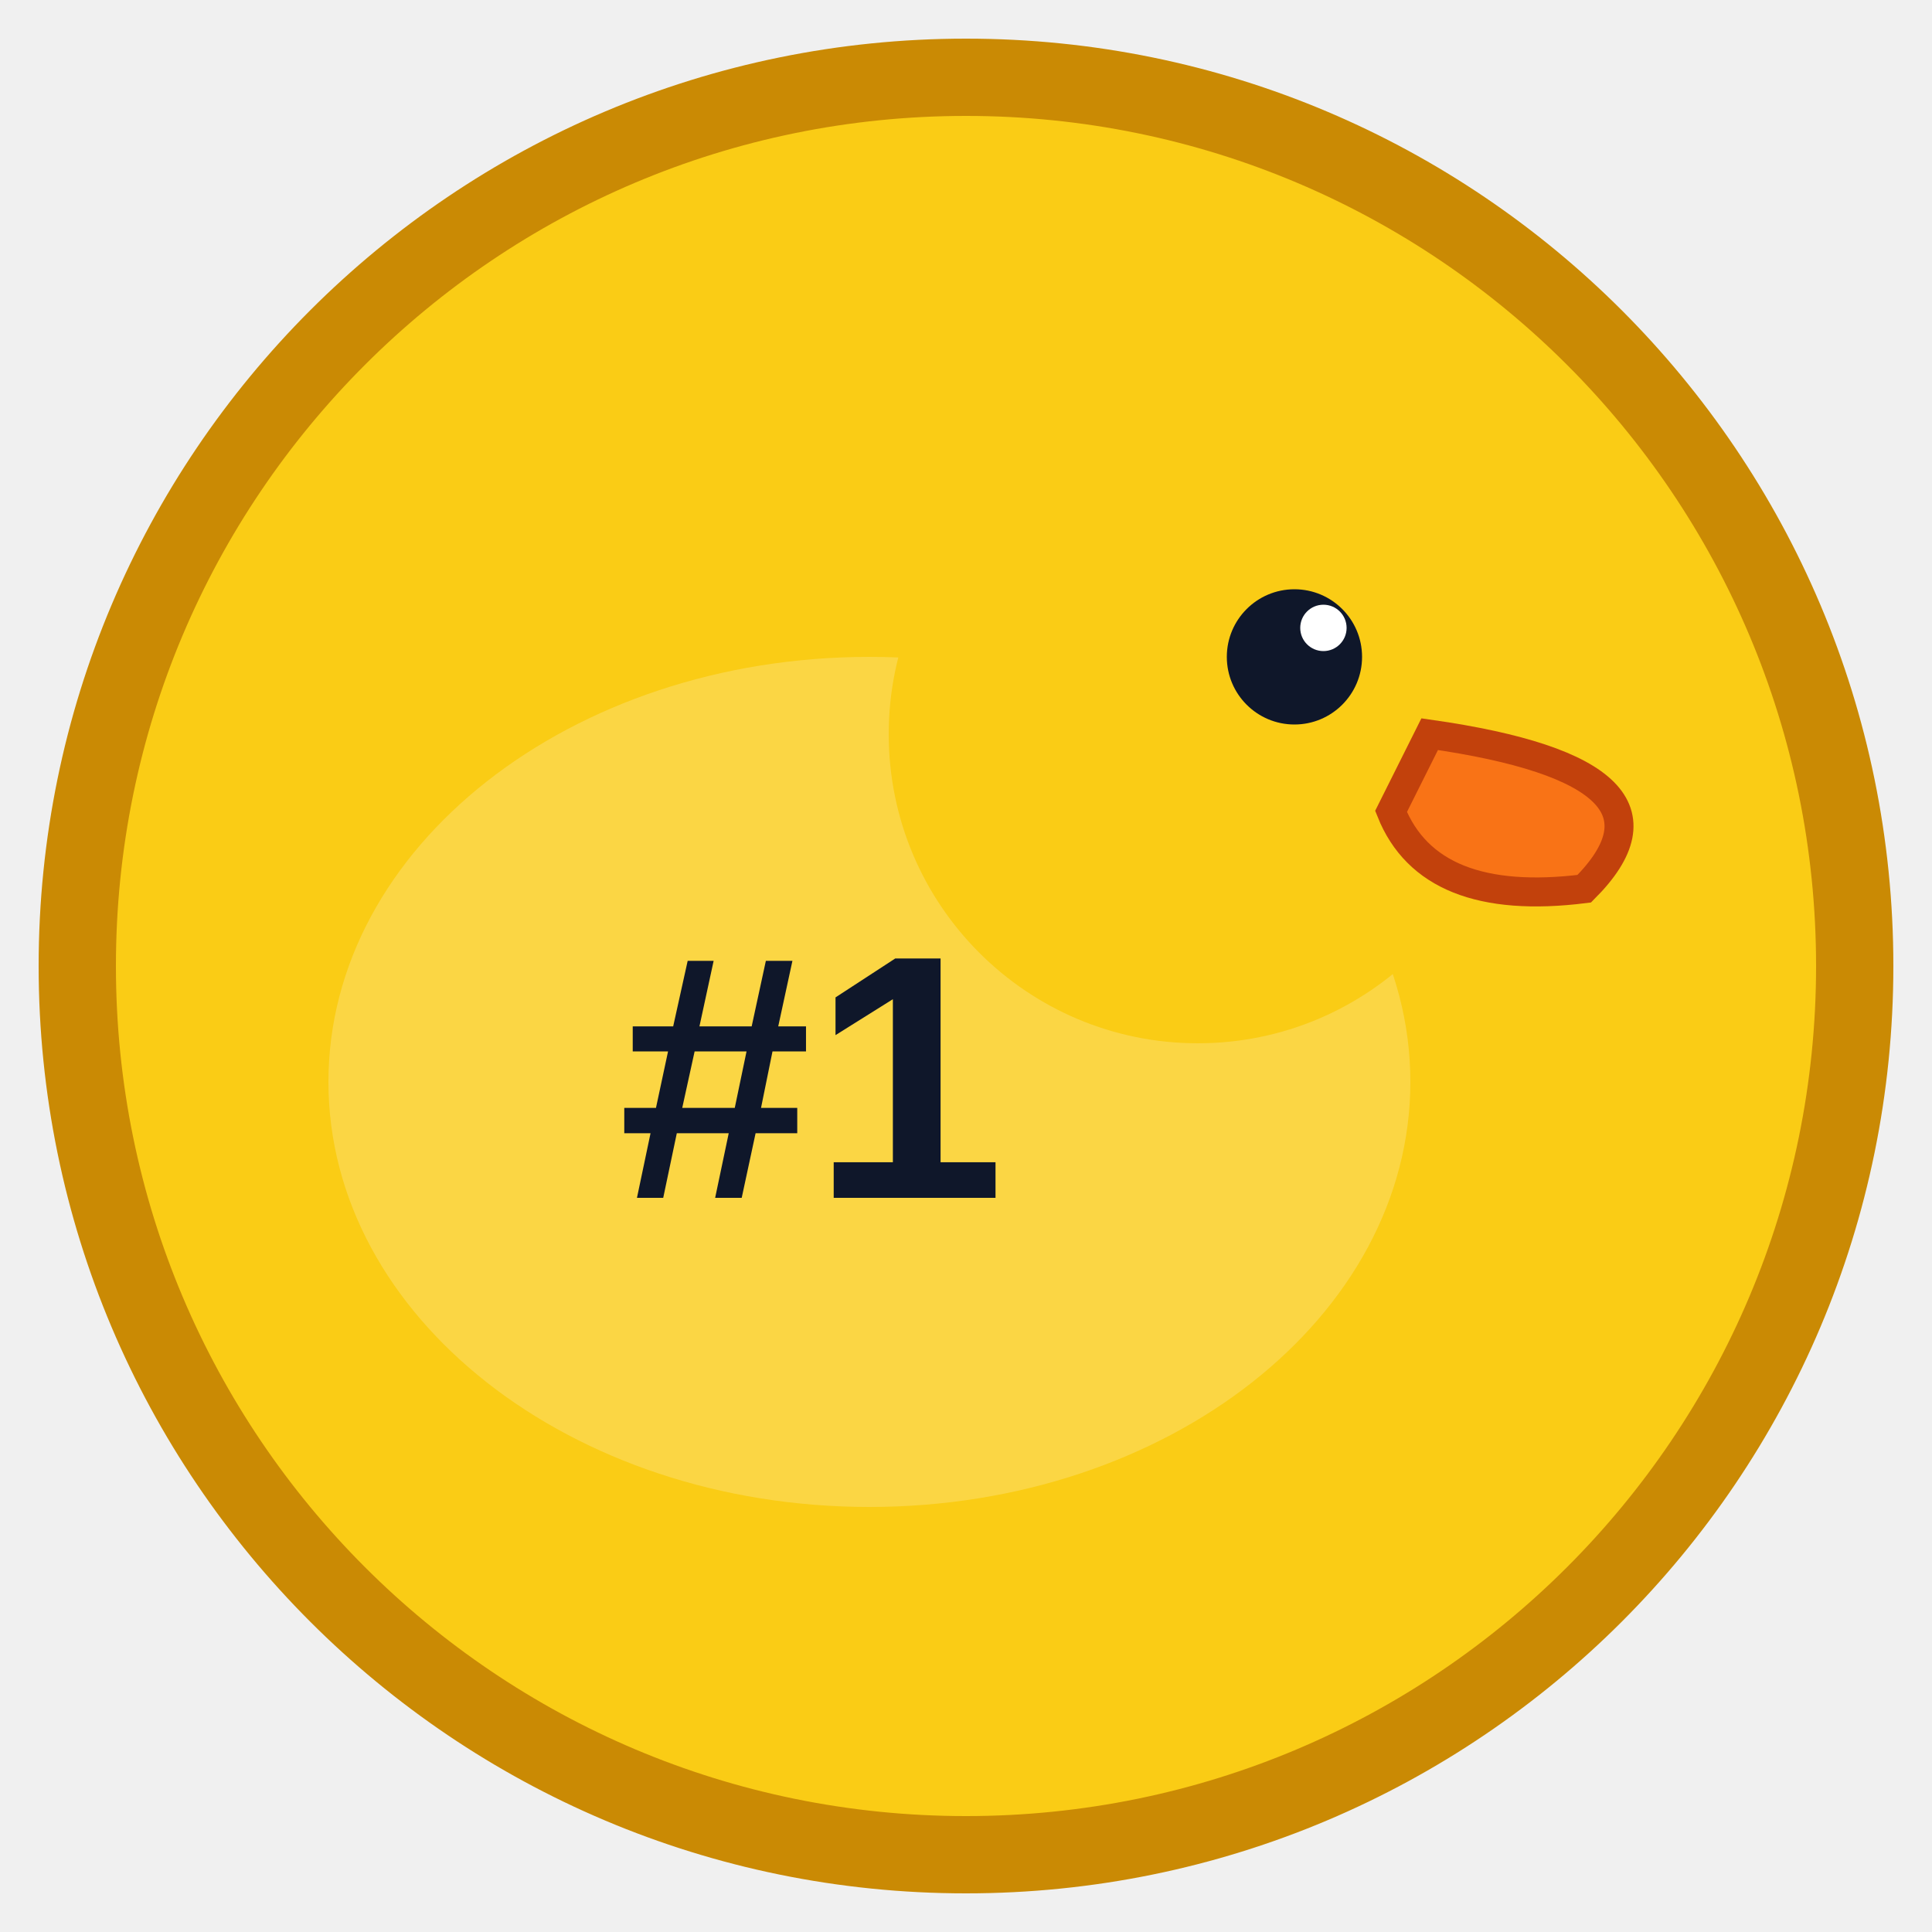
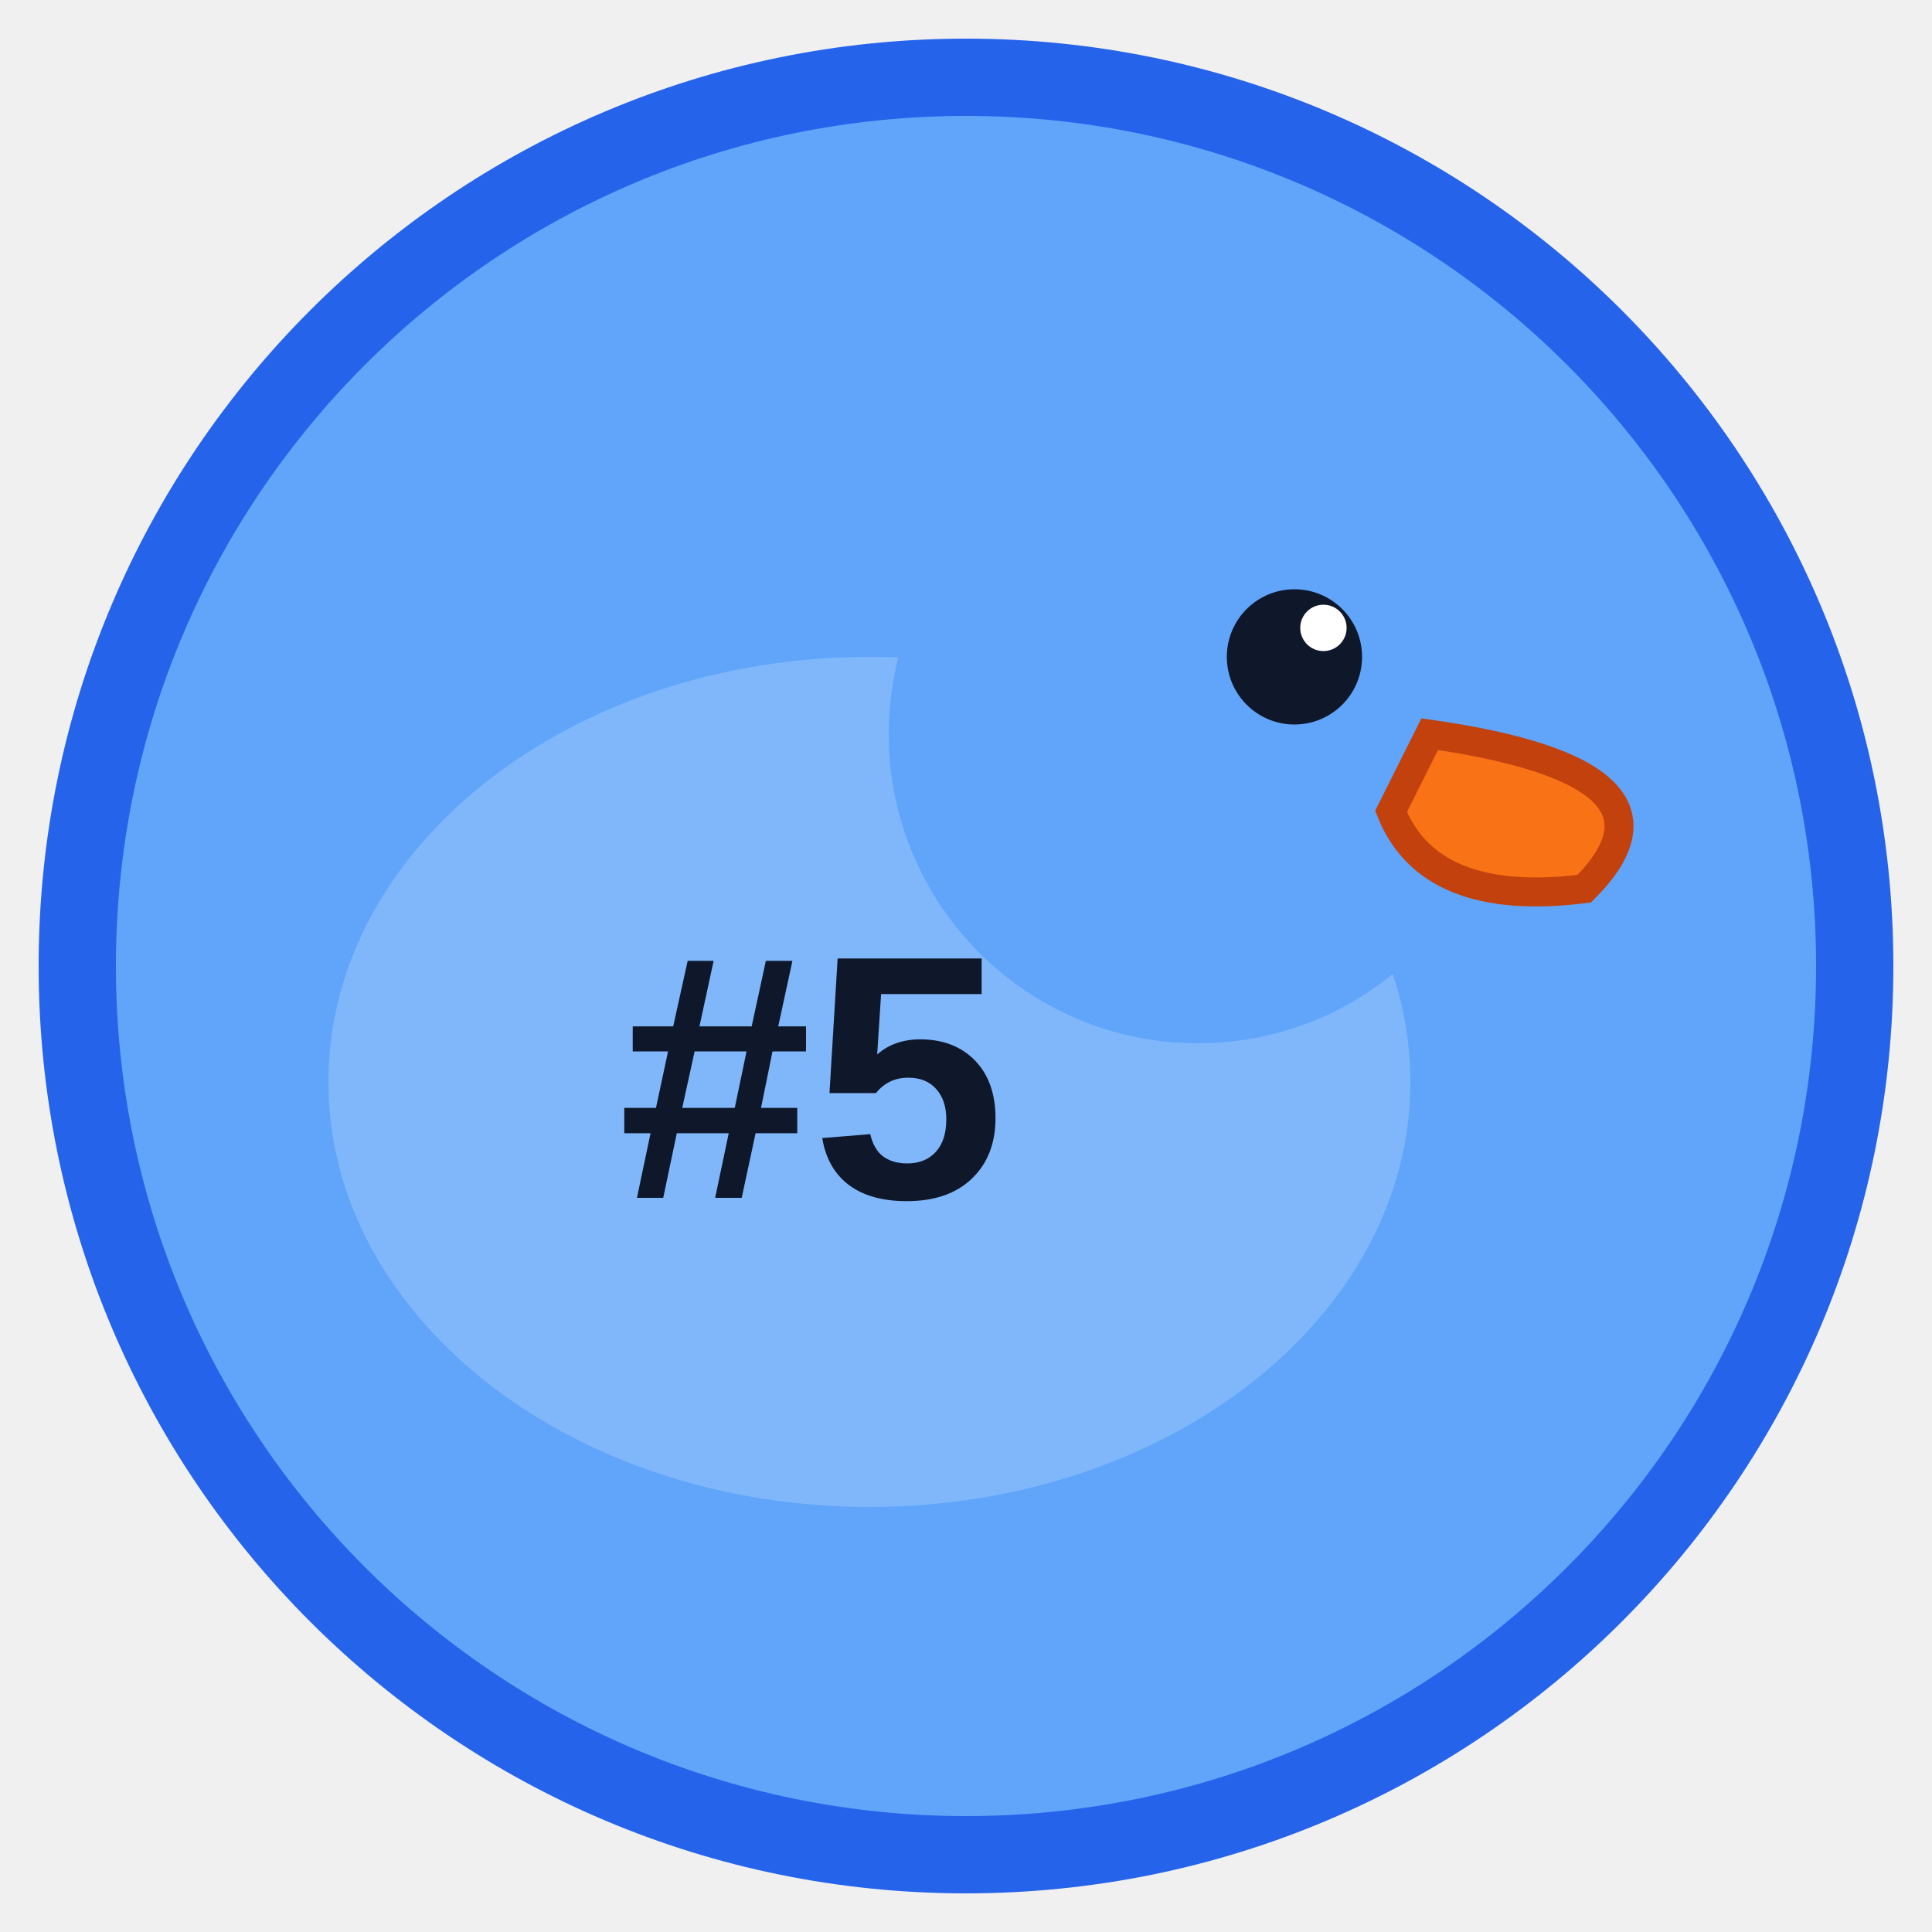
<svg xmlns="http://www.w3.org/2000/svg" viewBox="0 0 100 100" width="100" height="100">
-   <circle cx="50" cy="50" r="46" fill="#FACC15" stroke="#CA8A04" stroke-width="4" />
+   <circle cx="50" cy="50" r="46" fill="#60A5FA" stroke="#2563EB" stroke-width="4" />
  <ellipse cx="45" cy="56" rx="28" ry="22" fill="#FFFFFF" fill-opacity="0.2" />
-   <circle cx="62" cy="38" r="16" fill="#FACC15" />
+   <circle cx="62" cy="38" r="16" fill="#60A5FA" />
  <circle cx="67" cy="34" r="3.5" fill="#0F172A" />
  <circle cx="68.5" cy="32.5" r="1.2" fill="#FFFFFF" />
  <path d="M74,38 Q88,40 82,46 Q74,47 72,42 Z" fill="#F97316" stroke="#C2410C" stroke-width="1.5" />
-   <text x="32" y="62" font-family="Arial, sans-serif" font-size="18" font-weight="bold" fill="#0F172A">#1</text>
+   <text x="32" y="62" font-family="Arial, sans-serif" font-size="18" font-weight="bold" fill="#0F172A">#5</text>
</svg>
